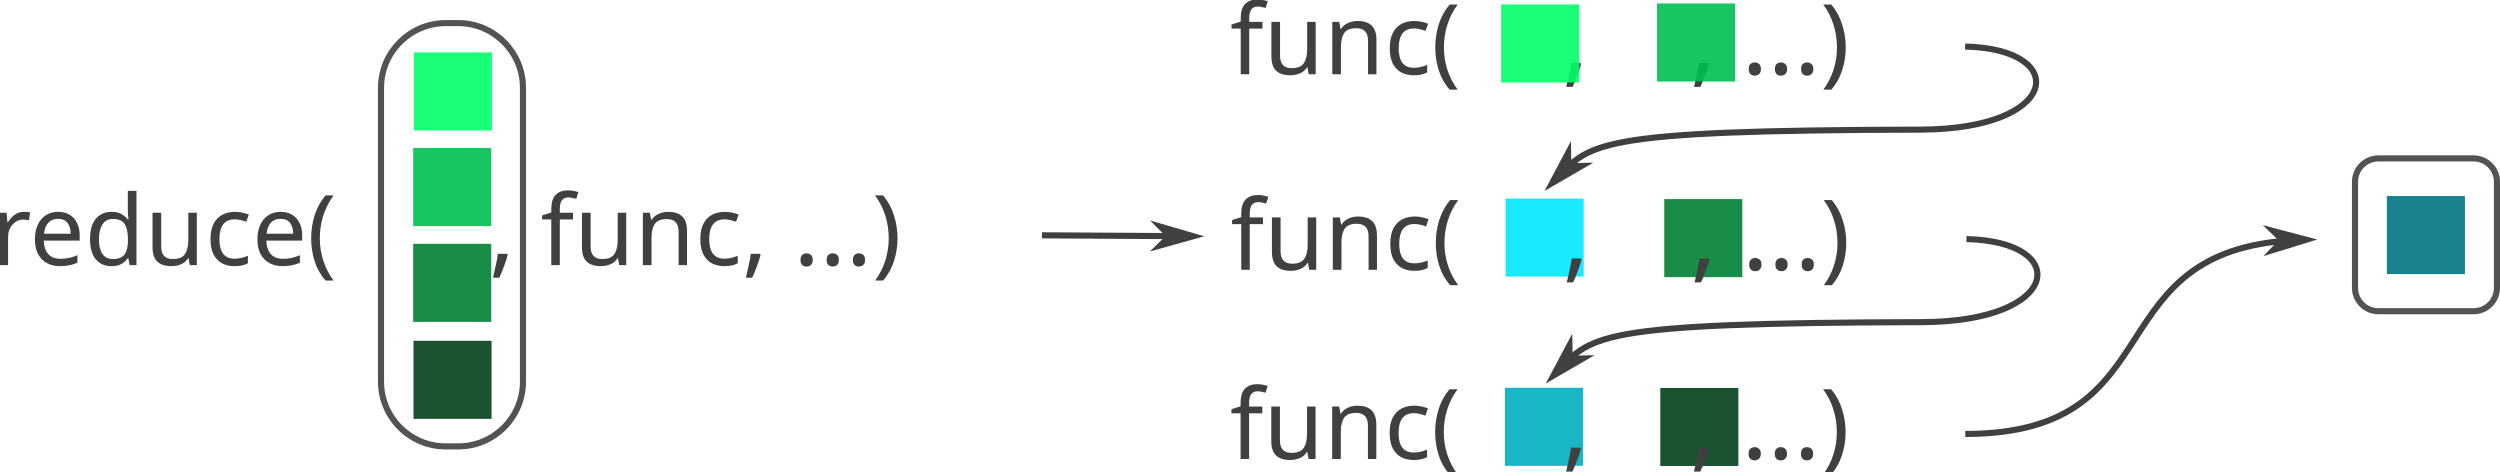
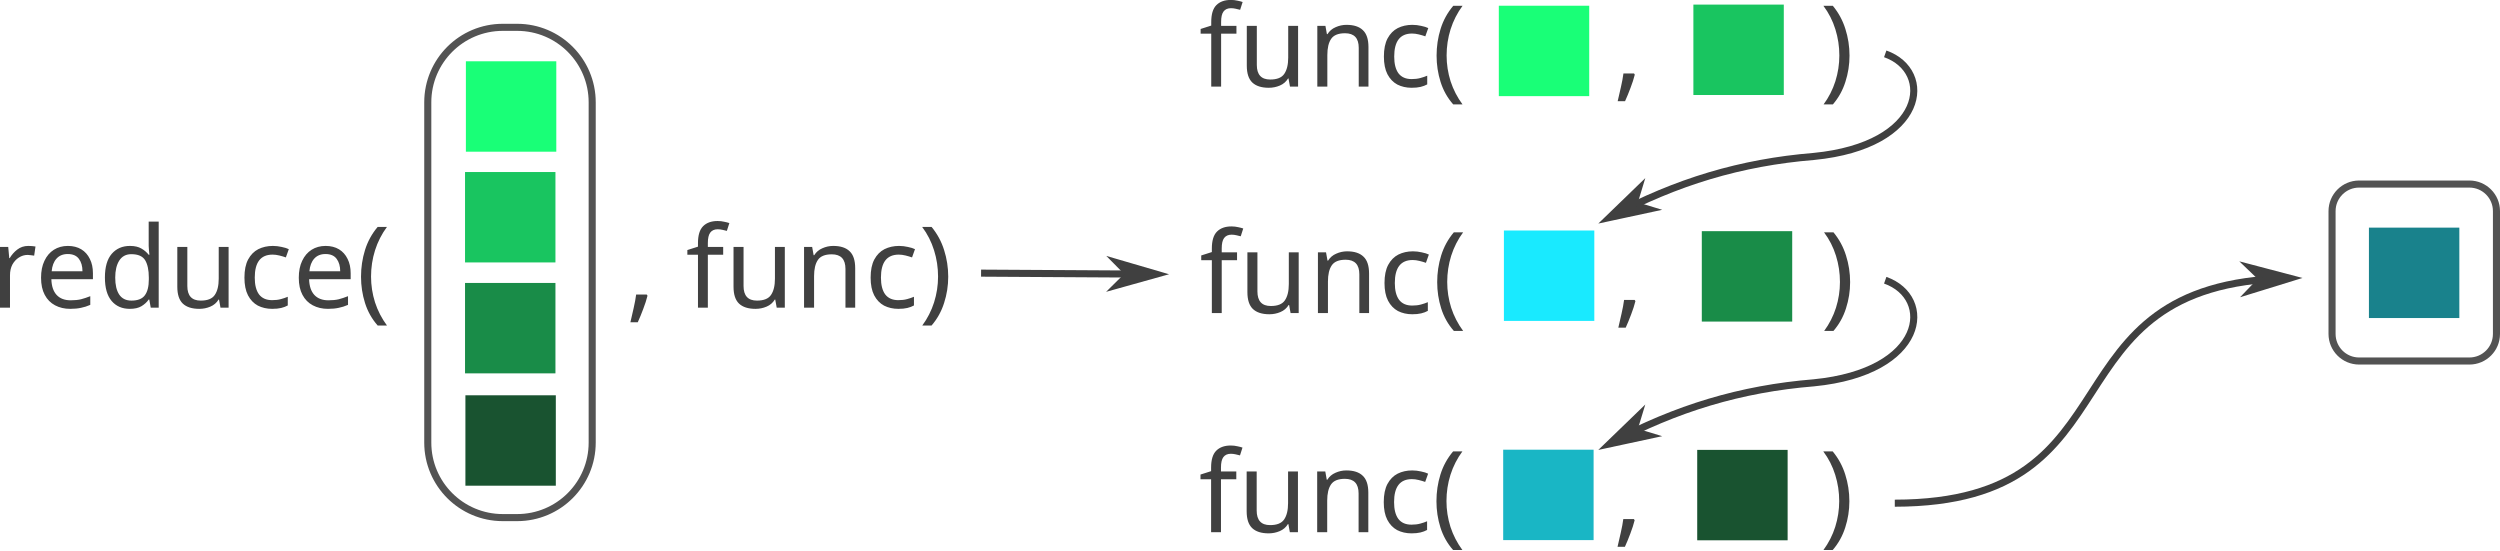
- <svg xmlns="http://www.w3.org/2000/svg" width="409.29" height="77.249" version="1.1" viewBox="0 0 409.29 77.249" xml:space="preserve">
-   <defs>
+ <svg xmlns="http://www.w3.org/2000/svg" width="353.382" height="77.75" version="1.1" viewBox="0 0 353.382 77.75" xml:space="preserve" id="svg85">
+   <defs id="defs13">
    <marker id="marker1592" overflow="visible" orient="auto">
-       <path transform="matrix(-.4 0 0 -.4 -4 0)" d="m0 0 5-5-17.5 5 17.5 5z" fill="#404040" fill-rule="evenodd" stroke="#404040" stroke-width="1pt" />
+       <path transform="matrix(-0.4,0,0,-0.4,-4,0)" d="M 0,0 5,-5 -12.5,0 5,5 Z" fill="#404040" fill-rule="evenodd" stroke="#404040" stroke-width="1pt" id="path4" />
    </marker>
    <marker id="marker1741" overflow="visible" orient="auto">
-       <path transform="matrix(-.4 0 0 -.4 -4 0)" d="m0 0 5-5-17.5 5 17.5 5z" fill="#404040" fill-rule="evenodd" stroke="#404040" stroke-width="1pt" />
+       <path transform="matrix(-0.4,0,0,-0.4,-4,0)" d="M 0,0 5,-5 -12.5,0 5,5 Z" fill="#404040" fill-rule="evenodd" stroke="#404040" stroke-width="1pt" id="path7" />
    </marker>
    <marker id="Arrow1Mend" overflow="visible" orient="auto">
-       <path transform="matrix(-.4 0 0 -.4 -4 0)" d="m0 0 5-5-17.5 5 17.5 5z" fill="#404040" fill-rule="evenodd" stroke="#404040" stroke-width="1pt" />
+       <path transform="matrix(-0.4,0,0,-0.4,-4,0)" d="M 0,0 5,-5 -12.5,0 5,5 Z" fill="#404040" fill-rule="evenodd" stroke="#404040" stroke-width="1pt" id="path10" />
    </marker>
  </defs>
-   <g transform="matrix(1.3333 0 0 -1.3333 504.42 747.35)">
-     <text transform="scale(1,-1)" x="-379.412" y="-527.969" fill="#404040" font-family="Sans" font-size="12px" letter-spacing="0px" stroke-width=".75px" word-spacing="0px" style="line-height:125%" xml:space="preserve">
-       <tspan x="-379.412" y="-527.969" fill="#404040" stroke-width=".75px">reduce(      , func, ...)</tspan>
+   <g transform="matrix(1.3333,0,0,-1.3333,504.5096,747.4313)" id="g83">
+     <text transform="scale(1,-1)" x="-379.412" y="-527.969" fill="#404040" font-family="Sans" font-size="12px" letter-spacing="0px" stroke-width="0.75px" word-spacing="0px" style="line-height:125%" xml:space="preserve" id="text17">
+       <tspan x="-379.412" y="-527.969" fill="#404040" stroke-width="0.75px" id="tspan15">reduce(        , func)</tspan>
    </text>
-     <g transform="translate(102.6 -226.44)">
-       <rect transform="scale(1,-1)" x="-430.1" y="-780.53" width="9.585" height="9.585" fill="#00ff68" opacity=".9" stroke-width="1" />
-       <g stroke-width="1">
-         <rect transform="scale(1,-1)" x="-430.19" y="-768.79" width="9.585" height="9.585" fill="#00bf4f" opacity=".9" />
-         <rect transform="scale(1,-1)" x="-430.19" y="-757.03" width="9.585" height="9.585" fill="#008034" opacity=".9" />
-         <rect transform="scale(1,-1)" x="-430.15" y="-745.12" width="9.585" height="9.585" fill="#00401a" opacity=".9" />
+     <rect transform="scale(1,-1)" x="-329" y="-554.09" width="9.585" height="9.585" fill="#00ff68" opacity="0.9" stroke-width="1" id="rect19" />
+     <g stroke-width="1" id="g27" transform="translate(101.1,-226.44)">
+       <rect transform="scale(1,-1)" x="-430.19" y="-768.79" width="9.585" height="9.585" fill="#00bf4f" opacity="0.9" id="rect21" />
+       <rect transform="scale(1,-1)" x="-430.19" y="-757.03" width="9.585" height="9.585" fill="#008034" opacity="0.9" id="rect23" />
+       <rect transform="scale(1,-1)" x="-430.15" y="-745.12" width="9.585" height="9.585" fill="#00401a" opacity="0.9" id="rect25" />
+     </g>
+     <rect transform="scale(1,-1)" x="-333.04" y="-557.69" width="17.431" height="51.977" ry="7.953" fill="none" opacity="0.9" stroke="#404040" stroke-width="0.75" id="rect29" />
+     <g transform="translate(-64.99856,12.175)" id="g37">
+       <rect transform="scale(1,-1)" x="-62.246" y="-524.28" width="9.585" height="9.585" fill="#007480" opacity="0.9" stroke-width="1" id="rect33" />
+       <rect transform="scale(1,-1)" x="-66.156" y="-528.9" width="17.431" height="18.762" ry="2.871" fill="none" opacity="0.9" stroke="#404040" stroke-width="0.75" id="rect35" />
+     </g>
+     <path d="m -274.381,531.63 18.452,-0.109" fill="none" marker-end="url(#Arrow1Mend)" stroke="#404040" stroke-width="0.75" id="path41" />
+     <path d="m -177.511,507.24 c 26.504,0.035 15.228,23.287 41.749,23.848" fill="none" marker-end="url(#Arrow1Mend)" stroke="#404040" stroke-width="0.75" id="path43" />
+     <g transform="translate(-28.19361,23.3)" id="g55">
+       <g transform="translate(-16.688,-136.28)" id="g51">
+         <text transform="scale(1,-1)" x="-206.41" y="-664.388" fill="#404040" font-family="Sans" font-size="12px" letter-spacing="0px" stroke-width="0.75px" word-spacing="0px" style="line-height:125%" xml:space="preserve" id="text47">
+           <tspan x="-206.41" y="-664.388" fill="#404040" stroke-width="0.75px" id="tspan45">func(     ,      )</tspan>
+         </text>
+         <rect transform="scale(1,-1)" x="-174.61" y="-672.96" width="9.585" height="9.585" fill="#00ff68" opacity="0.9" stroke-width="1" id="rect49" />
      </g>
-       <rect transform="scale(1,-1)" x="-434.14" y="-784.13" width="17.431" height="51.977" ry="7.953" fill="none" opacity=".9" stroke="#404040" stroke-width=".75" />
+       <rect transform="scale(1,-1)" x="-170.67" y="-536.8" width="9.585" height="9.585" fill="#00bf4f" opacity="0.9" stroke-width="1" id="rect53" />
    </g>
-     <g transform="translate(-25.501)">
-       <g transform="translate(2.5035 12.175)">
-         <rect transform="scale(1,-1)" x="-62.246" y="-524.28" width="9.585" height="9.585" fill="#007480" opacity=".9" stroke-width="1" />
-         <rect transform="scale(1,-1)" x="-66.156" y="-528.9" width="17.431" height="18.762" ry="2.871" fill="none" opacity=".9" stroke="#404040" stroke-width=".75" />
-       </g>
+     <g transform="translate(-46.14161,17.22)" id="g67">
+       <rect transform="scale(1,-1)" x="-172.81" y="-518.93" width="9.585" height="9.585" fill="#00e8ff" opacity="0.9" stroke-width="1" id="rect59" />
+       <rect transform="scale(1,-1)" x="-151.83" y="-518.86" width="9.585" height="9.585" fill="#008034" opacity="0.9" stroke-width="1" id="rect61" />
+       <text transform="scale(1,-1)" x="-205.085" y="-510.176" fill="#404040" font-family="Sans" font-size="12px" letter-spacing="0px" stroke-width="0.75px" word-spacing="0px" style="line-height:125%" xml:space="preserve" id="text65">
+         <tspan x="-205.085" y="-510.176" fill="#404040" stroke-width="0.75px" id="tspan63">func(     ,      )</tspan>
+       </text>
    </g>
-     <path d="m-250.38 531.63 18.452-0.109" fill="none" marker-end="url(#Arrow1Mend)" stroke="#404040" stroke-width=".75" />
-     <path d="m-137.01 507.24c26.504 0.035 15.228 23.287 41.749 23.848" fill="none" marker-end="url(#Arrow1Mend)" stroke="#404040" stroke-width=".75" />
-     <g transform="translate(74.546 -209.07)">
-       <g transform="translate(-78.739 232.37)">
-         <g transform="translate(-16.688 -136.28)">
-           <text transform="scale(1,-1)" x="-206.41" y="-664.388" fill="#404040" font-family="Sans" font-size="12px" letter-spacing="0px" stroke-width=".75px" word-spacing="0px" style="line-height:125%" xml:space="preserve">
-             <tspan x="-206.41" y="-664.388" fill="#404040" stroke-width=".75px">func(    ,    , ...)</tspan>
-           </text>
-           <rect transform="scale(1,-1)" x="-173.11" y="-672.96" width="9.585" height="9.585" fill="#00ff68" opacity=".9" stroke-width="1" />
-         </g>
-         <rect transform="scale(1,-1)" x="-170.67" y="-536.8" width="9.585" height="9.585" fill="#00bf4f" opacity=".9" stroke-width="1" />
-       </g>
-       <path d="m-211.57 763.88c12.976-0.297 11.71-10.159-5.476-10.199-41.046-0.096-40.544-1.685-45.157-6.475" fill="none" marker-end="url(#marker1741)" stroke="#404040" stroke-width=".75" />
-       <g transform="translate(-96.687 226.29)">
-         <rect transform="scale(1,-1)" x="-171.31" y="-518.93" width="9.585" height="9.585" fill="#00e8ff" opacity=".9" stroke-width="1" />
-         <rect transform="scale(1,-1)" x="-151.83" y="-518.86" width="9.585" height="9.585" fill="#008034" opacity=".9" stroke-width="1" />
-         <text transform="scale(1,-1)" x="-205.085" y="-510.176" fill="#404040" font-family="Sans" font-size="12px" letter-spacing="0px" stroke-width=".75px" word-spacing="0px" style="line-height:125%" xml:space="preserve">
-           <tspan x="-205.085" y="-510.176" fill="#404040" stroke-width=".75px">func(    ,    , ...)</tspan>
-         </text>
-       </g>
-       <g transform="translate(-17.723 29.132)">
-         <rect transform="scale(1,-1)" x="-250.35" y="-692.85" width="9.585" height="9.585" fill="#00aebf" opacity=".9" stroke-width="1" />
-         <rect transform="scale(1,-1)" x="-231.28" y="-692.83" width="9.585" height="9.585" fill="#00401a" opacity=".9" stroke-width="1" />
-         <text transform="scale(1,-1)" x="-284.127" y="-684.107" fill="#404040" font-family="Sans" font-size="12px" letter-spacing="0px" stroke-width=".75px" word-spacing="0px" style="line-height:125%" xml:space="preserve">
-           <tspan x="-284.127" y="-684.107" fill="#404040" stroke-width=".75px">func(    ,    , ...)</tspan>
-         </text>
-       </g>
-       <path d="m-211.41 740.24c12.976-0.297 11.71-10.159-5.476-10.199-41.046-0.096-40.544-1.685-45.157-6.475" fill="none" marker-end="url(#marker1592)" stroke="#404040" stroke-width=".75" />
+     <g transform="translate(32.82239,-179.938)" id="g77">
+       <rect transform="scale(1,-1)" x="-251.85" y="-692.85" width="9.585" height="9.585" fill="#00aebf" opacity="0.9" stroke-width="1" id="rect69" />
+       <rect transform="scale(1,-1)" x="-231.28" y="-692.83" width="9.585" height="9.585" fill="#00401a" opacity="0.9" stroke-width="1" id="rect71" />
+       <text transform="scale(1,-1)" x="-284.127" y="-684.107" fill="#404040" font-family="Sans" font-size="12px" letter-spacing="0px" stroke-width="0.75px" word-spacing="0px" style="line-height:125%" xml:space="preserve" id="text75">
+         <tspan x="-284.127" y="-684.107" fill="#404040" stroke-width="0.75px" id="tspan73">func(     ,      )</tspan>
+       </text>
    </g>
+     <path d="m -178.525,554.879 c 5.2,-1.84 4.328,-9.714 -7.569,-10.877 -7.738,-0.632 -14.555,-2.688 -21.547,-6.42" fill="none" marker-end="url(#marker1592)" stroke="#404040" stroke-width="0.75" id="path2324" />
+     <path d="m -178.525,530.879 c 5.2,-1.84 4.328,-9.714 -7.569,-10.877 -7.738,-0.632 -14.555,-2.688 -21.547,-6.42" fill="none" marker-end="url(#marker1592)" stroke="#404040" stroke-width="0.75" id="path2992" />
  </g>
</svg>
